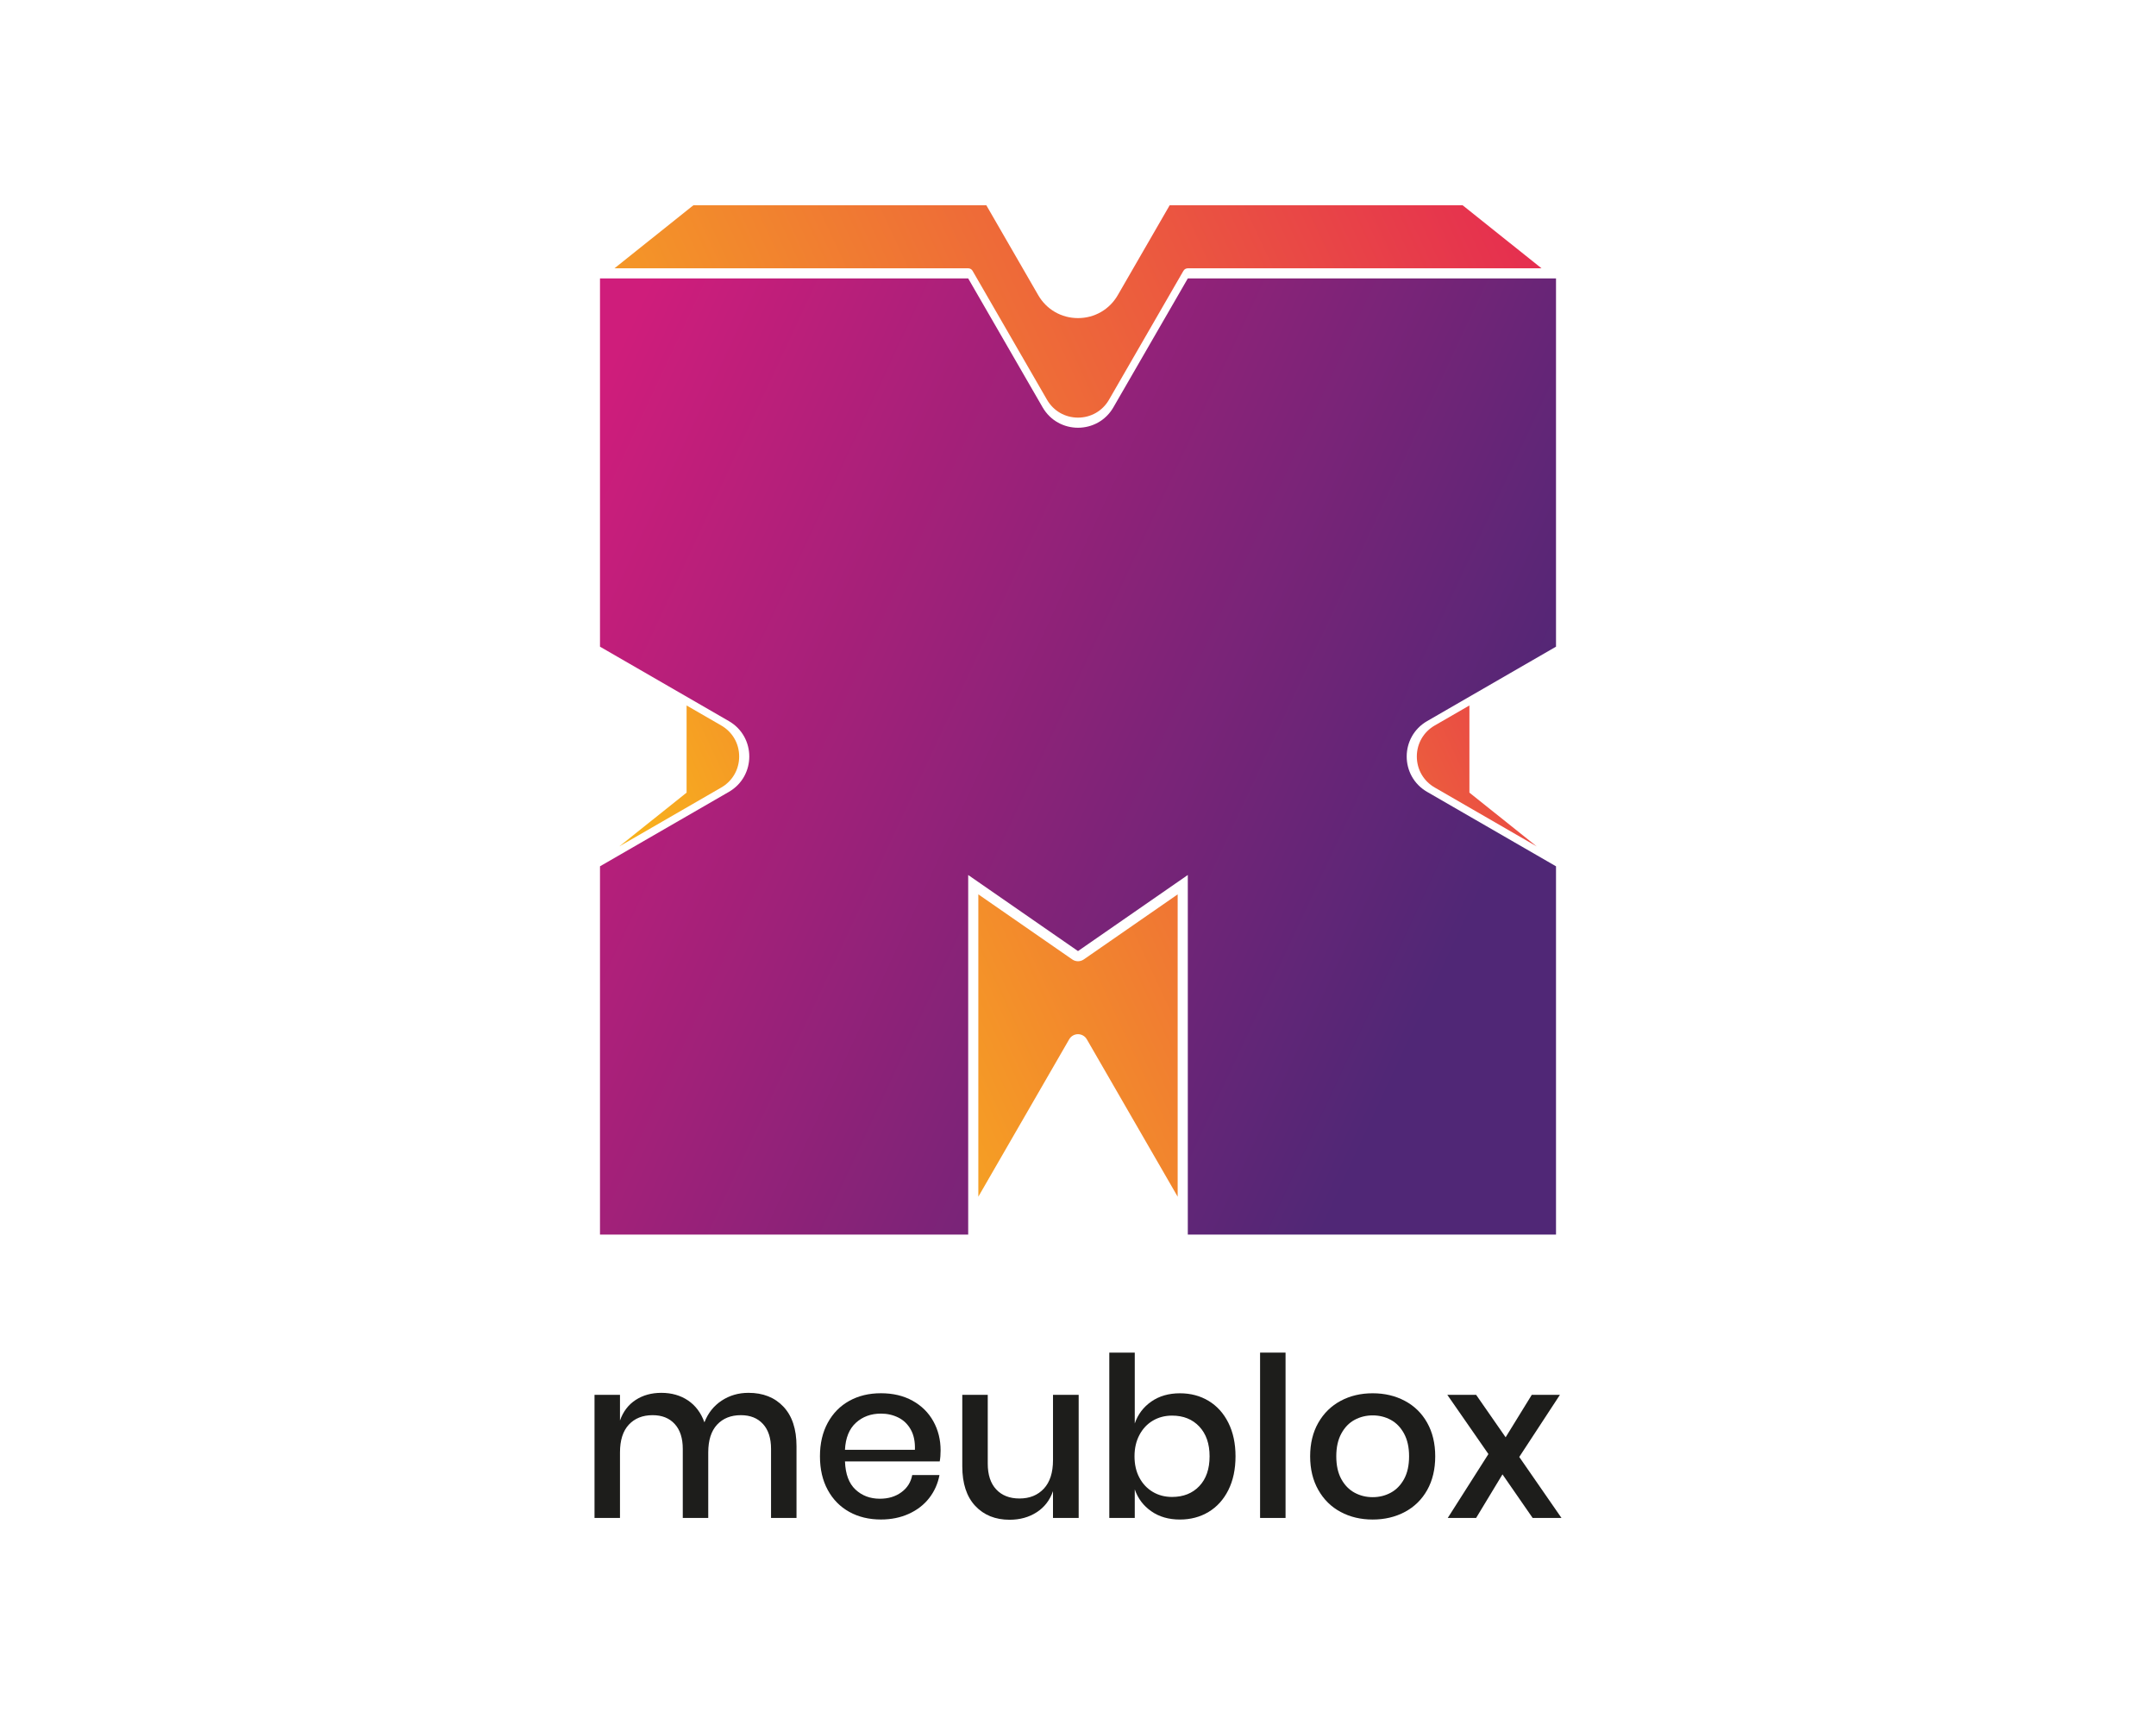
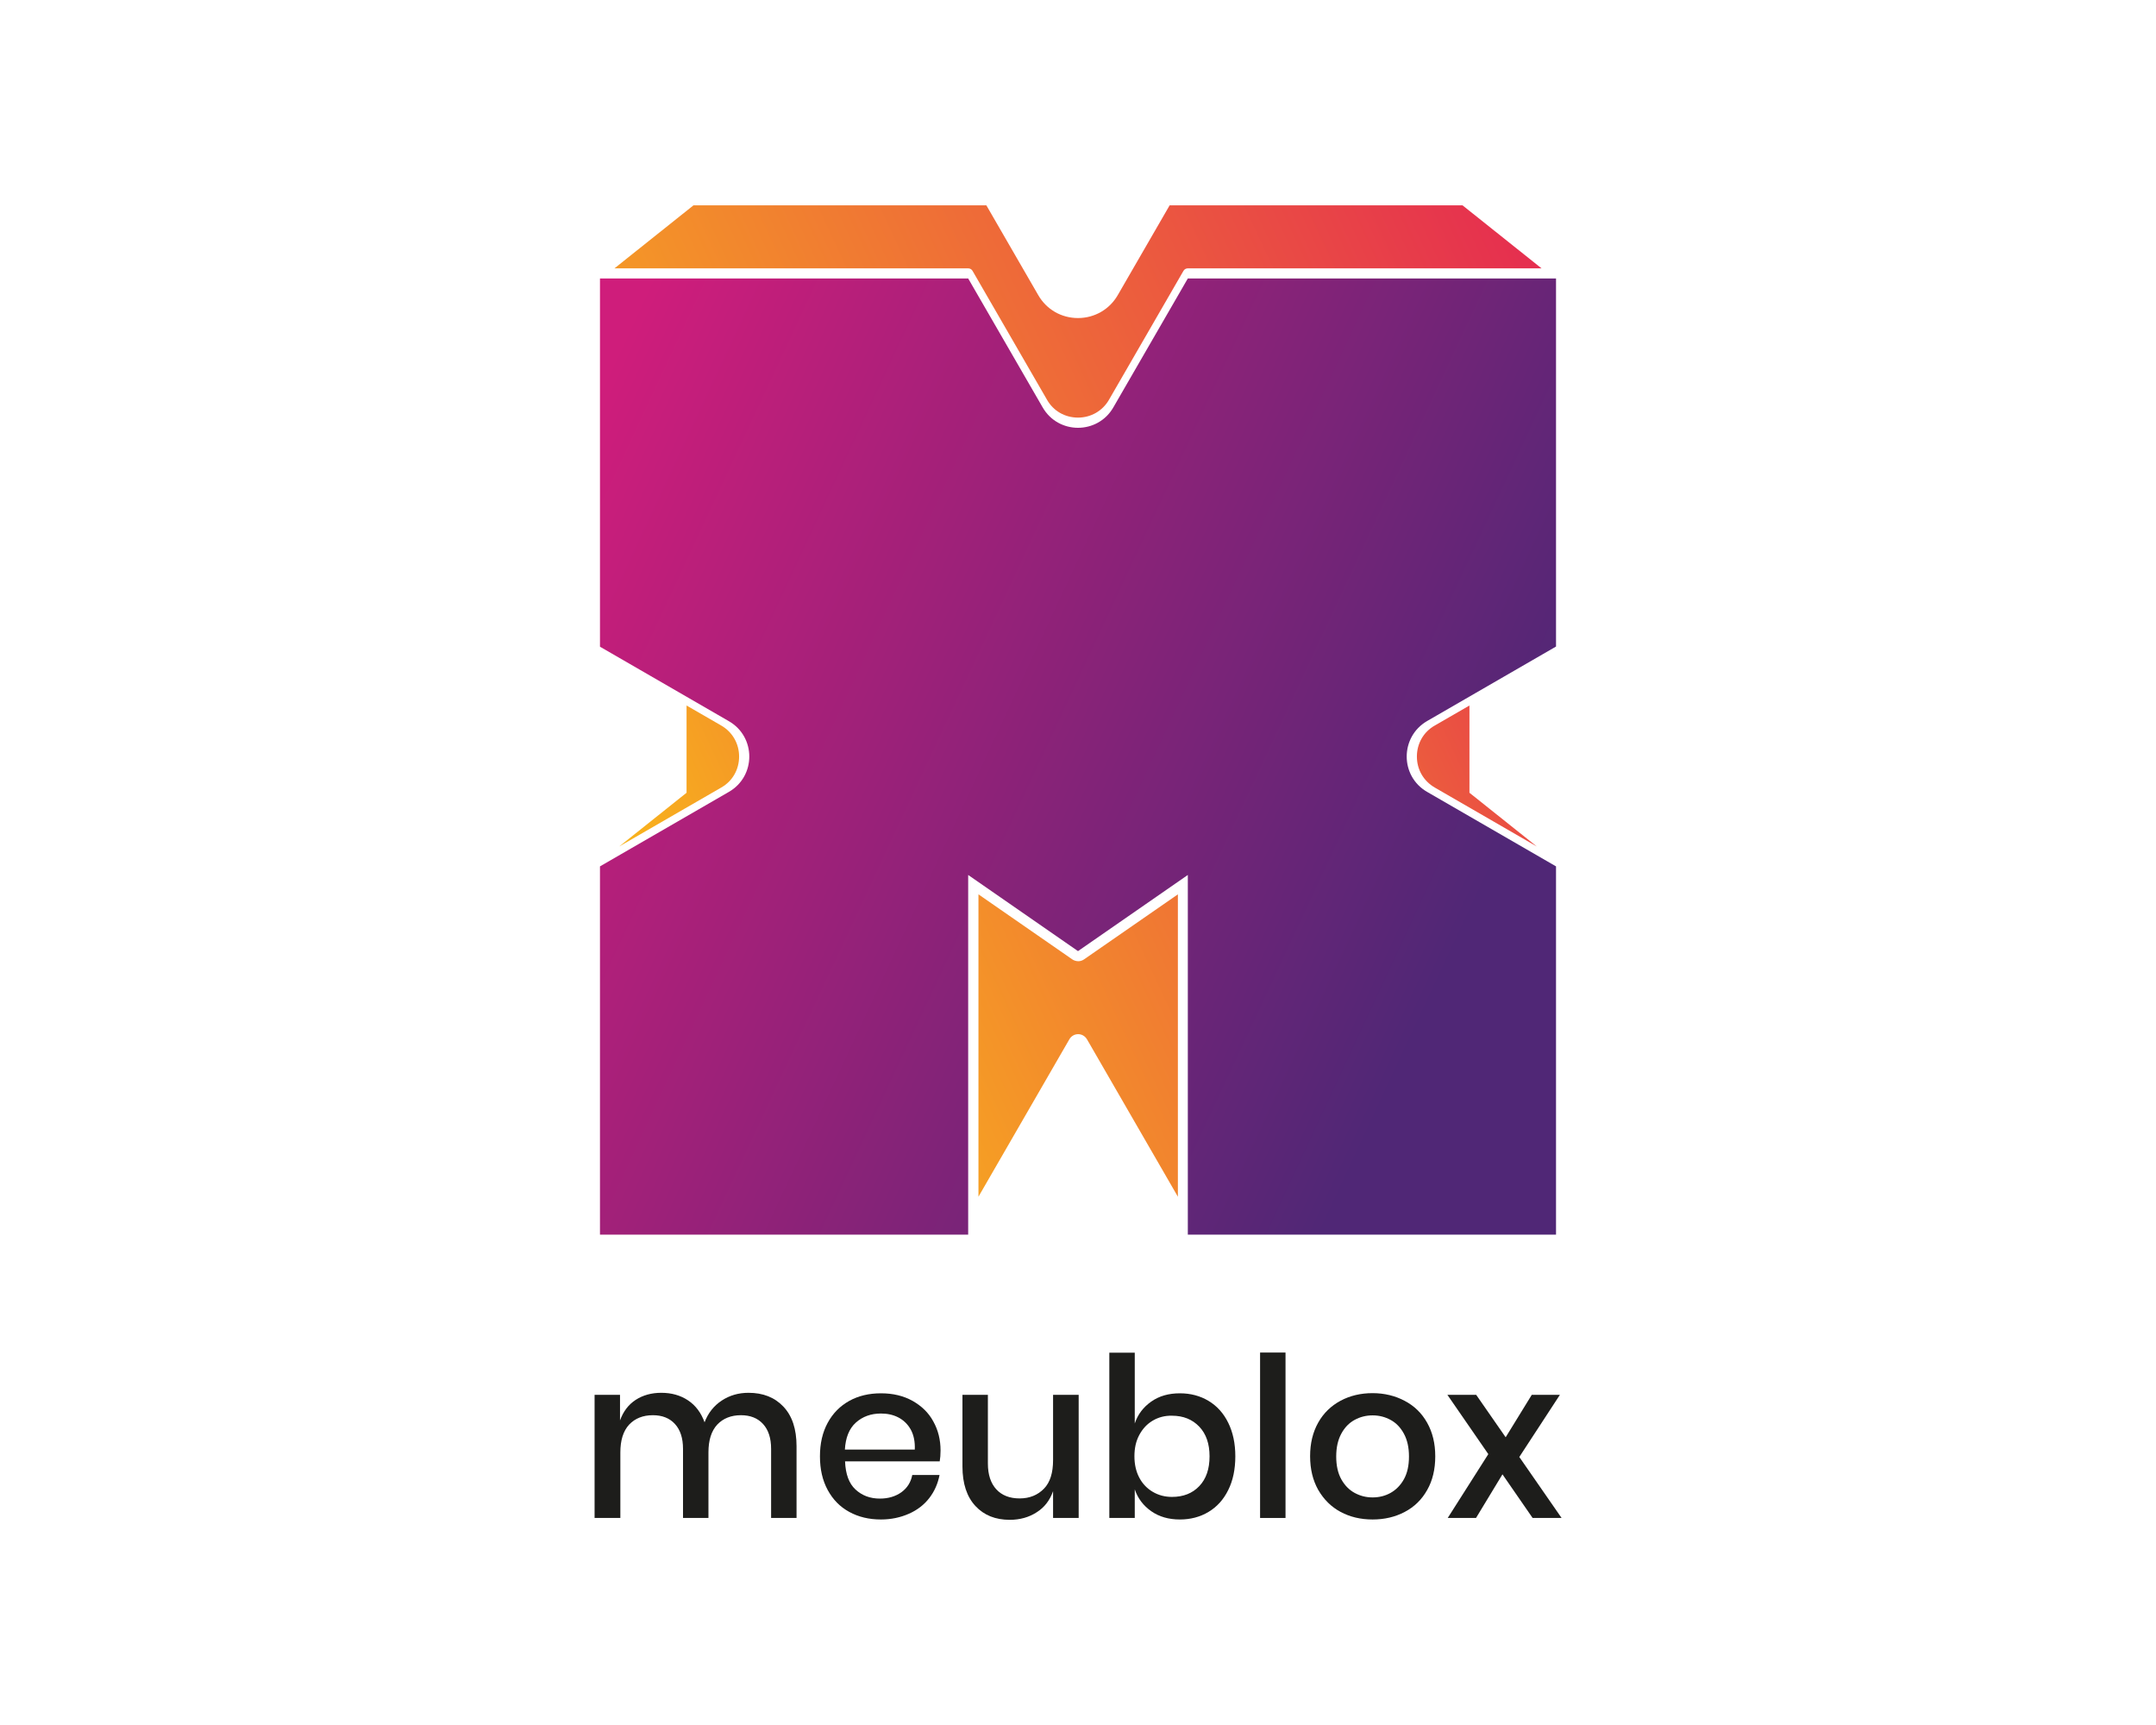
<svg xmlns="http://www.w3.org/2000/svg" version="1.1" id="Calque_1" x="0px" y="0px" viewBox="0 0 1280 1024" style="enable-background:new 0 0 1280 1024;" xml:space="preserve">
  <style type="text/css">
- 	.st0{fill:#1D1D1B;}
- 	.st1{fill:none;stroke:#DA7736;stroke-width:5;stroke-linecap:round;stroke-linejoin:round;stroke-miterlimit:10;}
+ 	.st0{fill:none;stroke:#DA7736;stroke-width:5;stroke-linecap:round;stroke-linejoin:round;stroke-miterlimit:10;}
+ 	.st1{fill:#1D1D1B;}
	.st2{fill:url(#SVGID_1_);}
- 	.st3{fill:url(#SVGID_00000089573264002303345470000014769663162329154452_);}
- 	.st4{fill:url(#SVGID_00000062163007239222406980000000601579146189845168_);}
- 	.st5{fill:url(#SVGID_00000143607751609463314940000015419667051445145490_);}
- 	.st6{fill:url(#SVGID_00000108995895475775059230000000842715757009307052_);}
+ 	.st3{fill:url(#SVGID_00000017485400977067134830000000118658289650655402_);}
+ 	.st4{fill:url(#SVGID_00000163759841110398732070000002594908736346716827_);}
+ 	.st5{fill:url(#SVGID_00000135681311565539808030000013418178821966176443_);}
+ 	.st6{fill:url(#SVGID_00000022562312252699815960000016230209356948376968_);}
</style>
-   <circle class="st0" cx="1845.36" cy="542.64" r="491.55" />
-   <path class="st1" d="M625.85,254.57" />
+   <path class="st0" d="M625.8,254.6" />
  <g>
    <g>
-       <path class="st0" d="M465.12,835.04c5.17,5.48,7.76,13.31,7.76,23.48v42.58h-15.12v-40.99c0-6.37-1.59-11.3-4.78-14.79    c-3.18-3.49-7.56-5.24-13.13-5.24c-5.93,0-10.63,1.88-14.13,5.64c-3.49,3.76-5.24,9.26-5.24,16.51v38.87h-15.12v-40.99    c0-6.37-1.59-11.3-4.78-14.79c-3.18-3.49-7.56-5.24-13.13-5.24c-5.93,0-10.63,1.88-14.13,5.64c-3.49,3.76-5.24,9.26-5.24,16.51    v38.87h-15.12v-73.09h15.12v15.25c1.86-5.31,4.95-9.37,9.28-12.2c4.33-2.83,9.42-4.24,15.25-4.24c6.1,0,11.38,1.51,15.85,4.51    c4.46,3.01,7.71,7.34,9.75,13c2.12-5.48,5.53-9.77,10.21-12.87c4.69-3.09,9.99-4.64,15.92-4.64    C453.02,826.81,459.94,829.55,465.12,835.04z" />
-       <path class="st0" d="M557.9,867.53h-56.24c0.27,7.52,2.34,13.09,6.23,16.71c3.89,3.63,8.71,5.44,14.46,5.44    c5.04,0,9.31-1.28,12.8-3.85c3.49-2.56,5.64-5.97,6.43-10.21h16.18c-0.97,5.13-3.01,9.68-6.1,13.66c-3.1,3.98-7.12,7.1-12.07,9.35    c-4.95,2.25-10.48,3.38-16.58,3.38c-7.08,0-13.33-1.5-18.77-4.51c-5.44-3.01-9.71-7.34-12.8-13c-3.1-5.66-4.64-12.34-4.64-20.03    c0-7.6,1.55-14.24,4.64-19.9c3.09-5.66,7.36-9.99,12.8-13c5.44-3.01,11.69-4.51,18.77-4.51c7.16,0,13.42,1.48,18.77,4.45    c5.35,2.96,9.46,7.03,12.34,12.2c2.87,5.17,4.31,10.94,4.31,17.31C558.43,863.51,558.25,865.68,557.9,867.53z M540.72,848.63    c-1.81-3.23-4.29-5.61-7.43-7.16c-3.14-1.55-6.57-2.32-10.28-2.32c-5.93,0-10.88,1.81-14.86,5.44c-3.98,3.63-6.15,8.98-6.5,16.05    h41.52C543.35,855.86,542.53,851.86,540.72,848.63z" />
-       <path class="st0" d="M640.4,828.01v73.09h-15.25v-15.92c-1.86,5.39-5.09,9.57-9.68,12.53c-4.6,2.96-9.95,4.45-16.05,4.45    c-8.49,0-15.3-2.74-20.43-8.23c-5.13-5.48-7.69-13.31-7.69-23.48v-42.45h15.12v40.85c0,6.63,1.68,11.74,5.04,15.32    c3.36,3.58,7.96,5.37,13.8,5.37c6.01,0,10.83-1.95,14.46-5.84c3.63-3.89,5.44-9.55,5.44-16.98v-38.73H640.4z" />
-       <path class="st0" d="M717.53,831.59c4.99,3.01,8.91,7.34,11.74,13c2.83,5.66,4.25,12.29,4.25,19.9c0,7.69-1.42,14.37-4.25,20.03    c-2.83,5.66-6.74,9.99-11.74,13c-5,3.01-10.68,4.51-17.04,4.51c-6.63,0-12.29-1.63-16.98-4.91c-4.69-3.27-7.96-7.6-9.81-13v16.98    h-15.12v-98.15h15.12v42.05c1.85-5.39,5.13-9.73,9.81-13c4.69-3.27,10.35-4.91,16.98-4.91    C706.85,827.08,712.53,828.58,717.53,831.59z M684.43,843.33c-3.36,1.99-6.02,4.82-7.96,8.49c-1.95,3.67-2.92,7.89-2.92,12.67    c0,4.86,0.97,9.11,2.92,12.73c1.94,3.63,4.6,6.43,7.96,8.42c3.36,1.99,7.16,2.98,11.41,2.98c6.72,0,12.11-2.14,16.18-6.43    c4.07-4.29,6.1-10.19,6.1-17.71c0-7.43-2.04-13.31-6.1-17.64c-4.07-4.33-9.46-6.5-16.18-6.5    C691.6,840.34,687.8,841.34,684.43,843.33z" />
-       <path class="st0" d="M763.22,802.94v98.15H748.1v-98.15H763.22z" />
-       <path class="st0" d="M834.05,831.59c5.66,3.01,10.08,7.34,13.26,13c3.18,5.66,4.77,12.29,4.77,19.9c0,7.69-1.59,14.37-4.77,20.03    c-3.18,5.66-7.61,9.99-13.26,13c-5.66,3.01-12.03,4.51-19.1,4.51s-13.42-1.5-19.03-4.51c-5.62-3.01-10.04-7.36-13.26-13.07    c-3.23-5.7-4.84-12.35-4.84-19.96c0-7.6,1.61-14.24,4.84-19.9c3.23-5.66,7.65-9.99,13.26-13c5.61-3.01,11.96-4.51,19.03-4.51    S828.39,828.58,834.05,831.59z M804.21,842.86c-3.27,1.77-5.9,4.49-7.89,8.16c-1.99,3.67-2.98,8.16-2.98,13.46    c0,5.39,0.99,9.9,2.98,13.53c1.99,3.63,4.62,6.32,7.89,8.09c3.27,1.77,6.85,2.65,10.74,2.65s7.47-0.88,10.74-2.65    c3.27-1.77,5.9-4.46,7.89-8.09c1.99-3.62,2.98-8.13,2.98-13.53c0-5.31-0.99-9.79-2.98-13.46c-1.99-3.67-4.62-6.39-7.89-8.16    c-3.27-1.77-6.85-2.65-10.74-2.65S807.48,841.1,804.21,842.86z" />
-       <path class="st0" d="M909.92,901.09l-17.91-25.87l-15.65,25.87h-16.84l24.14-37.93l-24.4-35.15h17.11l17.51,25.2l15.52-25.2h16.71    l-24.14,36.87l25.07,36.21H909.92z" />
+       <path class="st1" d="M465.1,835c5.2,5.5,7.8,13.3,7.8,23.5v42.6h-15.1v-41c0-6.4-1.6-11.3-4.8-14.8c-3.2-3.5-7.6-5.2-13.1-5.2    c-5.9,0-10.6,1.9-14.1,5.6c-3.5,3.8-5.2,9.3-5.2,16.5v38.9h-15.1v-41c0-6.4-1.6-11.3-4.8-14.8c-3.2-3.5-7.6-5.2-13.1-5.2    c-5.9,0-10.6,1.9-14.1,5.6c-3.5,3.8-5.2,9.3-5.2,16.5v38.9H353V828h15.1v15.2c1.9-5.3,5-9.4,9.3-12.2s9.4-4.2,15.2-4.2    c6.1,0,11.4,1.5,15.9,4.5c4.5,3,7.7,7.3,9.8,13c2.1-5.5,5.5-9.8,10.2-12.9c4.7-3.1,10-4.6,15.9-4.6    C453,826.8,459.9,829.5,465.1,835z" />
+       <path class="st1" d="M557.9,867.5h-56.2c0.3,7.5,2.3,13.1,6.2,16.7c3.9,3.6,8.7,5.4,14.5,5.4c5,0,9.3-1.3,12.8-3.8    c3.5-2.6,5.6-6,6.4-10.2h16.2c-1,5.1-3,9.7-6.1,13.7c-3.1,4-7.1,7.1-12.1,9.3S529.1,902,523,902c-7.1,0-13.3-1.5-18.8-4.5    s-9.7-7.3-12.8-13c-3.1-5.7-4.6-12.3-4.6-20c0-7.6,1.5-14.2,4.6-19.9c3.1-5.7,7.4-10,12.8-13s11.7-4.5,18.8-4.5    c7.2,0,13.4,1.5,18.8,4.5c5.3,3,9.5,7,12.3,12.2c2.9,5.2,4.3,10.9,4.3,17.3C558.4,863.5,558.2,865.7,557.9,867.5z M540.7,848.6    c-1.8-3.2-4.3-5.6-7.4-7.2s-6.6-2.3-10.3-2.3c-5.9,0-10.9,1.8-14.9,5.4c-4,3.6-6.1,9-6.5,16h41.5    C543.3,855.9,542.5,851.9,540.7,848.6z" />
+       <path class="st1" d="M640.4,828v73.1h-15.2v-15.9c-1.9,5.4-5.1,9.6-9.7,12.5c-4.6,3-10,4.5-16,4.5c-8.5,0-15.3-2.7-20.4-8.2    c-5.1-5.5-7.7-13.3-7.7-23.5V828h15.1v40.8c0,6.6,1.7,11.7,5,15.3s8,5.4,13.8,5.4c6,0,10.8-2,14.5-5.8s5.4-9.5,5.4-17V828    L640.4,828L640.4,828z" />
+       <path class="st1" d="M717.5,831.6c5,3,8.9,7.3,11.7,13s4.2,12.3,4.2,19.9c0,7.7-1.4,14.4-4.2,20c-2.8,5.7-6.7,10-11.7,13    s-10.7,4.5-17,4.5c-6.6,0-12.3-1.6-17-4.9c-4.7-3.3-8-7.6-9.8-13v17h-15.1V803h15.1v42c1.8-5.4,5.1-9.7,9.8-13    c4.7-3.3,10.3-4.9,17-4.9C706.8,827.1,712.5,828.6,717.5,831.6z M684.4,843.3c-3.4,2-6,4.8-8,8.5c-2,3.7-2.9,7.9-2.9,12.7    c0,4.9,1,9.1,2.9,12.7c1.9,3.6,4.6,6.4,8,8.4c3.4,2,7.2,3,11.4,3c6.7,0,12.1-2.1,16.2-6.4s6.1-10.2,6.1-17.7    c0-7.4-2-13.3-6.1-17.6c-4.1-4.3-9.5-6.5-16.2-6.5C691.6,840.3,687.8,841.3,684.4,843.3z" />
+       <path class="st1" d="M763.2,802.9v98.2h-15.1v-98.2H763.2z" />
+       <path class="st1" d="M834,831.6c5.7,3,10.1,7.3,13.3,13s4.8,12.3,4.8,19.9c0,7.7-1.6,14.4-4.8,20c-3.2,5.7-7.6,10-13.3,13    c-5.7,3-12,4.5-19.1,4.5s-13.4-1.5-19-4.5c-5.6-3-10-7.4-13.3-13.1c-3.2-5.7-4.8-12.3-4.8-20c0-7.6,1.6-14.2,4.8-19.9    c3.2-5.7,7.7-10,13.3-13s12-4.5,19-4.5S828.4,828.6,834,831.6z M804.2,842.9c-3.3,1.8-5.9,4.5-7.9,8.2s-3,8.2-3,13.5    c0,5.4,1,9.9,3,13.5s4.6,6.3,7.9,8.1s6.8,2.7,10.7,2.7s7.5-0.9,10.7-2.7s5.9-4.5,7.9-8.1c2-3.6,3-8.1,3-13.5c0-5.3-1-9.8-3-13.5    c-2-3.7-4.6-6.4-7.9-8.2c-3.3-1.8-6.8-2.7-10.7-2.7S807.5,841.1,804.2,842.9z" />
+       <path class="st1" d="M909.9,901.1L892,875.2l-15.7,25.9h-16.8l24.1-37.9L859.3,828h17.1l17.5,25.2l15.5-25.2h16.7L902,864.9    l25.1,36.2H909.9z" />
    </g>
    <g>
      <g>
-         <linearGradient id="SVGID_1_" gradientUnits="userSpaceOnUse" x1="264.401" y1="518.077" x2="811.13" y2="263.133">
+         <linearGradient id="SVGID_1_" gradientUnits="userSpaceOnUse" x1="264.403" y1="503.808" x2="811.132" y2="758.752" gradientTransform="matrix(1 0 0 -1 0 1021.89)">
          <stop offset="0" style="stop-color:#FDD210" />
          <stop offset="1" style="stop-color:#E32055" />
        </linearGradient>
-         <path class="st2" d="M367.64,502.46l60.57-34.97c6.66-3.84,10.63-10.73,10.63-18.41c0-7.69-3.97-14.57-10.63-18.41l-20.59-11.89     v51.76L367.64,502.46z" />
+         <path class="st2" d="M367.6,502.5l60.6-35c6.7-3.8,10.6-10.7,10.6-18.4c0-7.7-4-14.6-10.6-18.4l-20.6-11.9v51.8L367.6,502.5z" />
      </g>
      <g>
-         <linearGradient id="SVGID_00000149356278354148310420000001985116091995515009_" gradientUnits="userSpaceOnUse" x1="322.835" y1="301.178" x2="867.642" y2="555.226">
+         <linearGradient id="SVGID_00000159435362463398095000000005122625409216186014_" gradientUnits="userSpaceOnUse" x1="322.837" y1="720.716" x2="867.644" y2="466.668" gradientTransform="matrix(1 0 0 -1 0 1021.89)">
          <stop offset="0" style="stop-color:#CF1D7B" />
          <stop offset="1" style="stop-color:#502776" />
        </linearGradient>
-         <path style="fill:url(#SVGID_00000149356278354148310420000001985116091995515009_);" d="M847.29,428.05l76.5-44.17v-218.6     h-218.6l-44.17,76.5c-9.34,16.18-32.7,16.18-42.04,0l-44.17-76.5h-218.6v218.6l76.5,44.17c16.18,9.34,16.18,32.7,0,42.04     l-76.5,44.17v218.6h218.6V519.42L640,564.58l65.19-45.17v213.45h218.6v-218.6l-76.5-44.17     C831.1,460.75,831.1,437.4,847.29,428.05z" />
+         <path style="fill:url(#SVGID_00000159435362463398095000000005122625409216186014_);" d="M847.3,428l76.5-44.2V165.3H705.2     L661,241.8c-9.3,16.2-32.7,16.2-42,0l-44.2-76.5H356.2v218.6l76.5,44.2c16.2,9.3,16.2,32.7,0,42l-76.5,44.2v218.6h218.6V519.4     l65.2,45.2l65.2-45.2v213.5h218.6V514.3l-76.5-44.2C831.1,460.8,831.1,437.4,847.3,428z" />
      </g>
      <g>
-         <linearGradient id="SVGID_00000016047453431310842490000016347676547330722438_" gradientUnits="userSpaceOnUse" x1="541.304" y1="624.322" x2="1008.89" y2="406.283">
+         <linearGradient id="SVGID_00000101074070790902218080000011011927351961330104_" gradientUnits="userSpaceOnUse" x1="541.303" y1="397.57" x2="1008.889" y2="615.609" gradientTransform="matrix(1 0 0 -1 0 1021.89)">
          <stop offset="0" style="stop-color:#FDD210" />
          <stop offset="1" style="stop-color:#E32055" />
        </linearGradient>
-         <path style="fill:url(#SVGID_00000016047453431310842490000016347676547330722438_);" d="M851.79,467.49l60.57,34.97     l-39.98-31.93v-51.76l-20.59,11.89c-6.66,3.84-10.63,10.73-10.63,18.41C841.16,456.76,845.14,463.65,851.79,467.49z" />
+         <path style="fill:url(#SVGID_00000101074070790902218080000011011927351961330104_);" d="M851.8,467.5l60.6,35l-40-31.9v-51.8     l-20.6,11.9c-6.7,3.8-10.6,10.7-10.6,18.4C841.2,456.8,845.1,463.6,851.8,467.5z" />
      </g>
      <g>
-         <linearGradient id="SVGID_00000116223749719477835220000011214131163640248760_" gradientUnits="userSpaceOnUse" x1="153.282" y1="378.446" x2="925.266" y2="18.464">
+         <linearGradient id="SVGID_00000021085286459458283900000017919578926978497185_" gradientUnits="userSpaceOnUse" x1="153.28" y1="643.448" x2="925.264" y2="1003.43" gradientTransform="matrix(1 0 0 -1 0 1021.89)">
          <stop offset="0" style="stop-color:#FDD210" />
          <stop offset="1" style="stop-color:#E32055" />
        </linearGradient>
-         <path style="fill:url(#SVGID_00000116223749719477835220000011214131163640248760_);" d="M574.81,159.27     c1.08,0,2.07,0.57,2.61,1.51l44.17,76.5c3.84,6.66,10.73,10.63,18.41,10.63c7.69,0,14.57-3.97,18.41-10.63l44.17-76.5     c0.54-0.93,1.53-1.51,2.61-1.51h210l-46.86-37.43h-173.9l-30.8,53.35c-4.93,8.54-13.77,13.64-23.63,13.64c0,0,0,0,0,0     c-9.86,0-18.7-5.1-23.63-13.64l-30.8-53.35h-173.9l-46.87,37.43H574.81z" />
+         <path style="fill:url(#SVGID_00000021085286459458283900000017919578926978497185_);" d="M574.8,159.3c1.1,0,2.1,0.6,2.6,1.5     l44.2,76.5c3.8,6.7,10.7,10.6,18.4,10.6c7.7,0,14.6-4,18.4-10.6l44.2-76.5c0.5-0.9,1.5-1.5,2.6-1.5h210l-46.9-37.4H694.4     l-30.8,53.3c-4.9,8.5-13.8,13.6-23.6,13.6l0,0c-9.9,0-18.7-5.1-23.6-13.6l-30.8-53.3H411.7l-46.9,37.4H574.8z" />
      </g>
      <g>
-         <linearGradient id="SVGID_00000068650807406119249720000017307635920693768370_" gradientUnits="userSpaceOnUse" x1="356.768" y1="752.726" x2="1056.308" y2="426.525">
+         <linearGradient id="SVGID_00000136398453169679111530000006497068636338962602_" gradientUnits="userSpaceOnUse" x1="356.765" y1="269.17" x2="1056.305" y2="595.371" gradientTransform="matrix(1 0 0 -1 0 1021.89)">
          <stop offset="0" style="stop-color:#FDD210" />
          <stop offset="1" style="stop-color:#E32055" />
        </linearGradient>
-         <path style="fill:url(#SVGID_00000068650807406119249720000017307635920693768370_);" d="M636.57,569.53l-55.74-38.62v179.47     l53.95-93.45c1.08-1.86,3.06-3.01,5.22-3.01c2.15,0,4.14,1.15,5.22,3.01l53.95,93.45V530.92l-55.74,38.62     c-1.03,0.71-2.23,1.07-3.43,1.07S637.6,570.25,636.57,569.53z" />
+         <path style="fill:url(#SVGID_00000136398453169679111530000006497068636338962602_);" d="M636.6,569.5l-55.7-38.6v179.5l54-93.5     c1.1-1.9,3.1-3,5.2-3c2.2,0,4.1,1.2,5.2,3l54,93.5V530.9l-55.7,38.6c-1,0.7-2.2,1.1-3.4,1.1S637.6,570.2,636.6,569.5z" />
      </g>
    </g>
  </g>
</svg>
